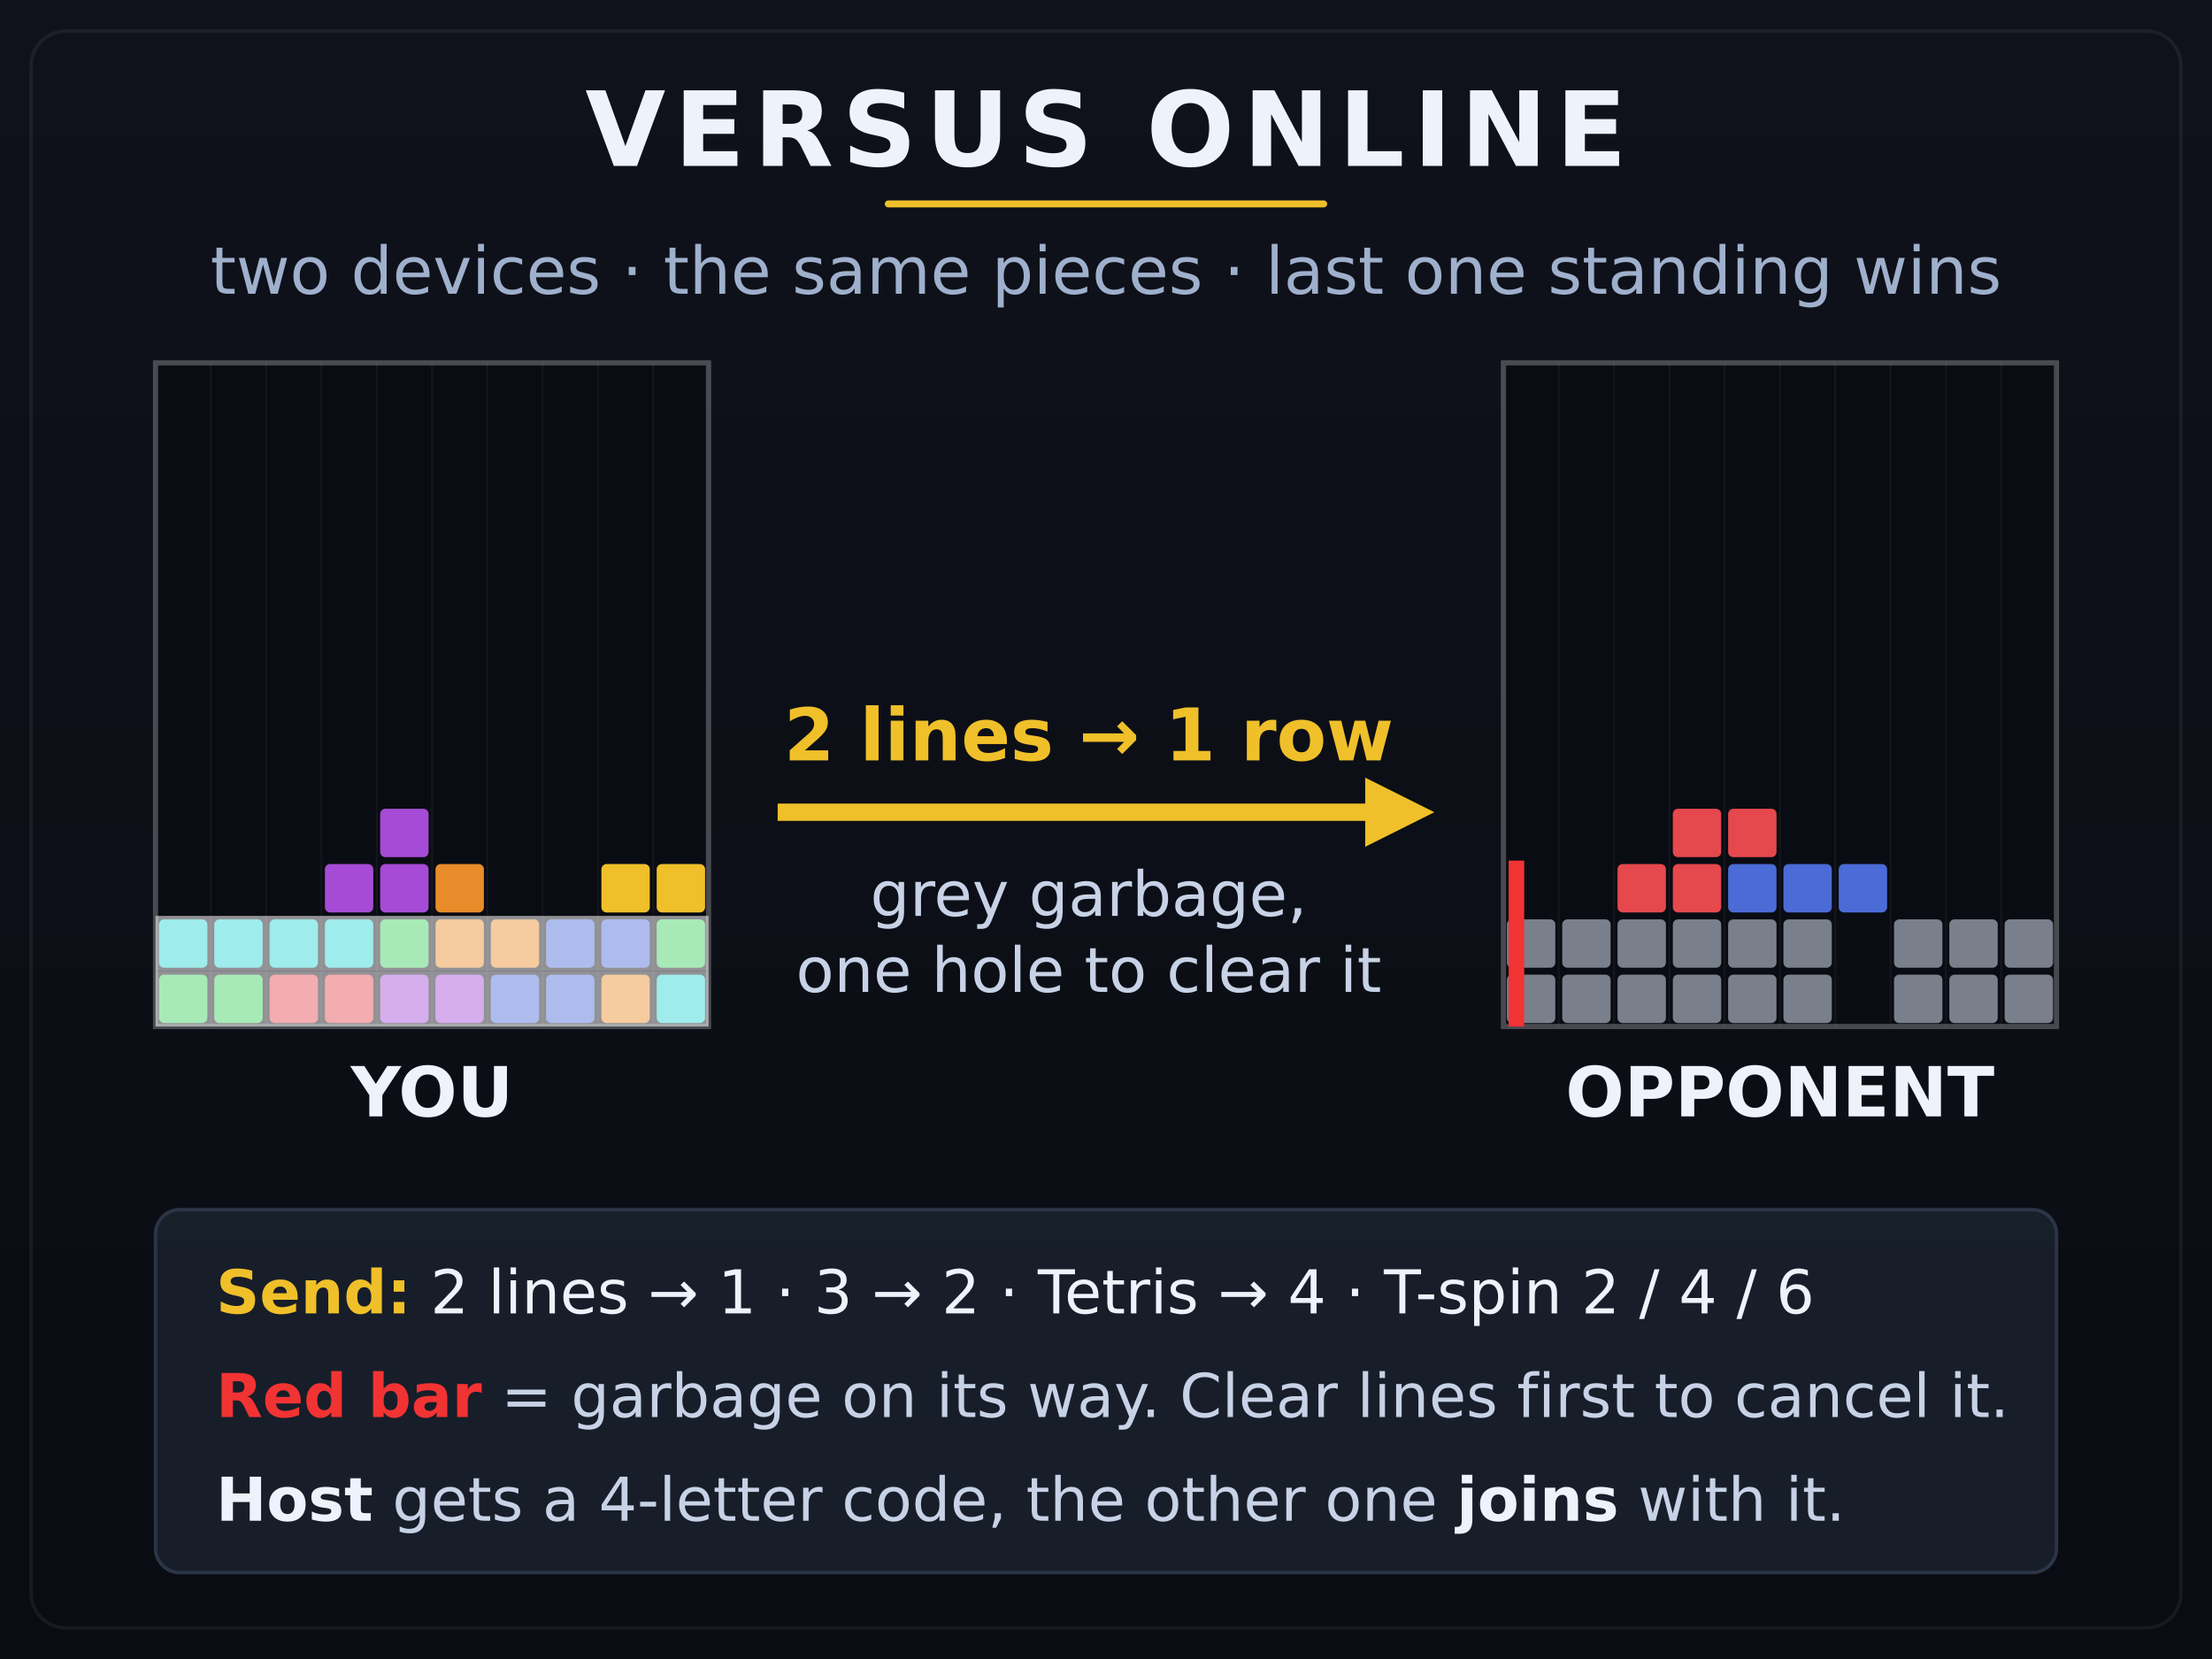
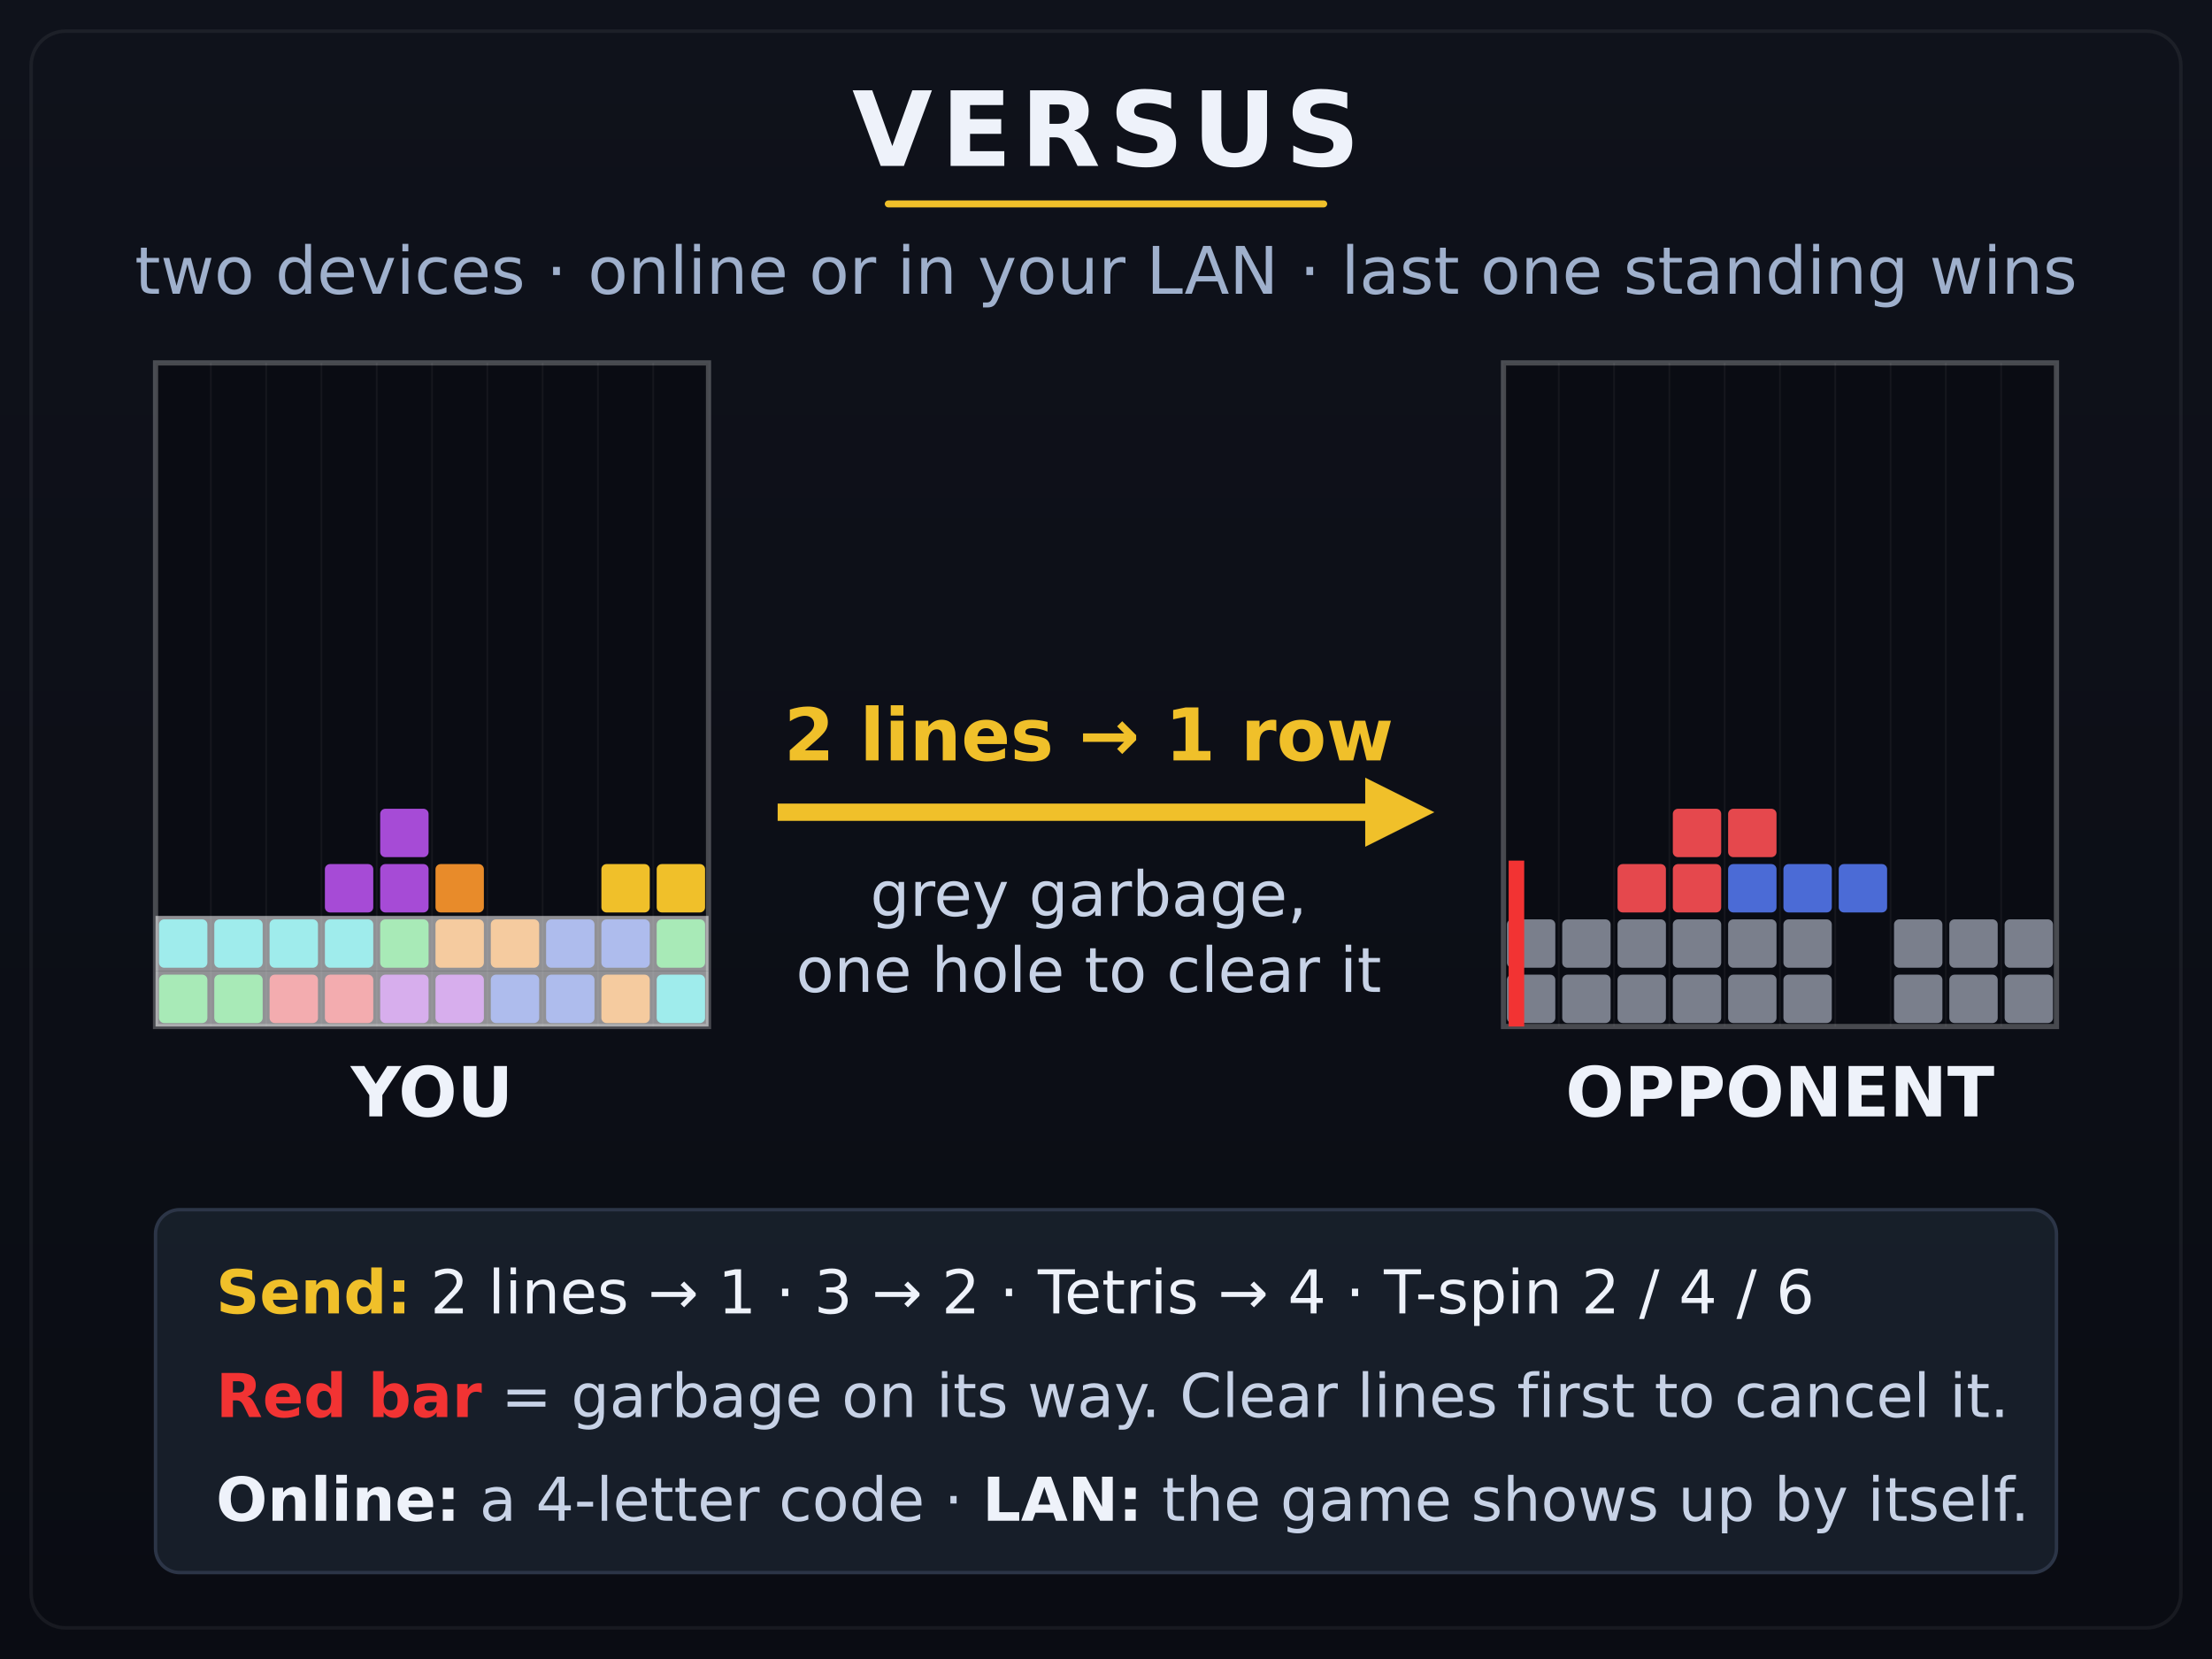
<svg xmlns="http://www.w3.org/2000/svg" width="1280" height="960" viewBox="0 0 1280 960" font-family="DejaVu Sans, 'Liberation Sans', sans-serif">
  <defs>
    <linearGradient id="bg" x1="0" y1="0" x2="0" y2="1">
      <stop offset="0" stop-color="#0f121b" />
      <stop offset="1" stop-color="#0a0c13" />
    </linearGradient>
    <marker id="ah" markerUnits="userSpaceOnUse" markerWidth="40" markerHeight="40" refX="10" refY="20" orient="auto">
      <path d="M0,0 L40,20 L0,40 z" fill="#f0c02a" />
    </marker>
  </defs>
  <rect width="1280" height="960" fill="url(#bg)" />
  <rect x="18" y="18" width="1244" height="924" rx="20" fill="none" stroke="#ffffff" stroke-opacity="0.06" stroke-width="2" />
-   <text x="640" y="96" text-anchor="middle" font-size="60" font-weight="700" fill="#eef2fa" letter-spacing="5">VERSUS ONLINE</text>
+   <text x="640" y="96" text-anchor="middle" font-size="60" font-weight="700" fill="#eef2fa" letter-spacing="5">VERSUS</text>
  <rect x="512" y="116" width="256" height="4" rx="2" fill="#f0c02a" />
-   <text x="640" y="170" text-anchor="middle" font-size="38" fill="#9fb0cc">two devices · the same pieces · last one standing wins</text>
+   <text x="640" y="170" text-anchor="middle" font-size="38" fill="#9fb0cc">two devices · online or in your LAN · last one standing wins</text>
  <rect x="90" y="210" width="320" height="384" fill="#0a0c13" stroke="#ffffff" stroke-opacity="0.25" stroke-width="3" />
  <line x1="122" y1="210" x2="122" y2="594" stroke="#ffffff" stroke-opacity="0.05" />
  <line x1="154" y1="210" x2="154" y2="594" stroke="#ffffff" stroke-opacity="0.05" />
  <line x1="186" y1="210" x2="186" y2="594" stroke="#ffffff" stroke-opacity="0.05" />
  <line x1="218" y1="210" x2="218" y2="594" stroke="#ffffff" stroke-opacity="0.05" />
  <line x1="250" y1="210" x2="250" y2="594" stroke="#ffffff" stroke-opacity="0.05" />
  <line x1="282" y1="210" x2="282" y2="594" stroke="#ffffff" stroke-opacity="0.05" />
  <line x1="314" y1="210" x2="314" y2="594" stroke="#ffffff" stroke-opacity="0.05" />
  <line x1="346" y1="210" x2="346" y2="594" stroke="#ffffff" stroke-opacity="0.05" />
  <line x1="378" y1="210" x2="378" y2="594" stroke="#ffffff" stroke-opacity="0.05" />
  <rect x="220" y="468" width="28" height="28" rx="3" fill="#a64bd6" />
  <rect x="188" y="500" width="28" height="28" rx="3" fill="#a64bd6" />
  <rect x="220" y="500" width="28" height="28" rx="3" fill="#a64bd6" />
  <rect x="252" y="500" width="28" height="28" rx="3" fill="#e88b2a" />
  <rect x="348" y="500" width="28" height="28" rx="3" fill="#f0c02a" />
  <rect x="380" y="500" width="28" height="28" rx="3" fill="#f0c02a" />
  <rect x="92" y="532" width="28" height="28" rx="3" fill="#2ad4d4" />
  <rect x="124" y="532" width="28" height="28" rx="3" fill="#2ad4d4" />
  <rect x="156" y="532" width="28" height="28" rx="3" fill="#2ad4d4" />
  <rect x="188" y="532" width="28" height="28" rx="3" fill="#2ad4d4" />
  <rect x="220" y="532" width="28" height="28" rx="3" fill="#3fd160" />
  <rect x="252" y="532" width="28" height="28" rx="3" fill="#e88b2a" />
  <rect x="284" y="532" width="28" height="28" rx="3" fill="#e88b2a" />
  <rect x="316" y="532" width="28" height="28" rx="3" fill="#4b6bd6" />
  <rect x="348" y="532" width="28" height="28" rx="3" fill="#4b6bd6" />
  <rect x="380" y="532" width="28" height="28" rx="3" fill="#3fd160" />
  <rect x="90" y="530" width="320" height="32" fill="#ffffff" fill-opacity="0.55" />
  <rect x="92" y="564" width="28" height="28" rx="3" fill="#3fd160" />
  <rect x="124" y="564" width="28" height="28" rx="3" fill="#3fd160" />
  <rect x="156" y="564" width="28" height="28" rx="3" fill="#e5484d" />
  <rect x="188" y="564" width="28" height="28" rx="3" fill="#e5484d" />
  <rect x="220" y="564" width="28" height="28" rx="3" fill="#a64bd6" />
  <rect x="252" y="564" width="28" height="28" rx="3" fill="#a64bd6" />
  <rect x="284" y="564" width="28" height="28" rx="3" fill="#4b6bd6" />
  <rect x="316" y="564" width="28" height="28" rx="3" fill="#4b6bd6" />
  <rect x="348" y="564" width="28" height="28" rx="3" fill="#e88b2a" />
  <rect x="380" y="564" width="28" height="28" rx="3" fill="#2ad4d4" />
  <rect x="90" y="562" width="320" height="32" fill="#ffffff" fill-opacity="0.55" />
  <text x="250.0" y="646" text-anchor="middle" font-size="40" font-weight="700" fill="#eef2fa">YOU</text>
  <path d="M 450 470 L 800 470" stroke="#f0c02a" stroke-width="10" fill="none" marker-end="url(#ah)" />
  <text x="630" y="440" text-anchor="middle" font-size="42" font-weight="700" fill="#f0c02a">2 lines → 1 row</text>
  <text x="630" y="530" text-anchor="middle" font-size="36" fill="#c7d2e6">grey garbage,</text>
  <text x="630" y="574" text-anchor="middle" font-size="36" fill="#c7d2e6">one hole to clear it</text>
  <rect x="870" y="210" width="320" height="384" fill="#0a0c13" stroke="#ffffff" stroke-opacity="0.25" stroke-width="3" />
  <line x1="902" y1="210" x2="902" y2="594" stroke="#ffffff" stroke-opacity="0.05" />
  <line x1="934" y1="210" x2="934" y2="594" stroke="#ffffff" stroke-opacity="0.05" />
  <line x1="966" y1="210" x2="966" y2="594" stroke="#ffffff" stroke-opacity="0.05" />
  <line x1="998" y1="210" x2="998" y2="594" stroke="#ffffff" stroke-opacity="0.05" />
  <line x1="1030" y1="210" x2="1030" y2="594" stroke="#ffffff" stroke-opacity="0.05" />
  <line x1="1062" y1="210" x2="1062" y2="594" stroke="#ffffff" stroke-opacity="0.05" />
  <line x1="1094" y1="210" x2="1094" y2="594" stroke="#ffffff" stroke-opacity="0.05" />
  <line x1="1126" y1="210" x2="1126" y2="594" stroke="#ffffff" stroke-opacity="0.05" />
  <line x1="1158" y1="210" x2="1158" y2="594" stroke="#ffffff" stroke-opacity="0.05" />
  <rect x="968" y="468" width="28" height="28" rx="3" fill="#e5484d" />
  <rect x="1000" y="468" width="28" height="28" rx="3" fill="#e5484d" />
  <rect x="936" y="500" width="28" height="28" rx="3" fill="#e5484d" />
  <rect x="968" y="500" width="28" height="28" rx="3" fill="#e5484d" />
  <rect x="1000" y="500" width="28" height="28" rx="3" fill="#4b6bd6" />
  <rect x="1032" y="500" width="28" height="28" rx="3" fill="#4b6bd6" />
  <rect x="1064" y="500" width="28" height="28" rx="3" fill="#4b6bd6" />
  <rect x="872" y="532" width="28" height="28" rx="3" fill="#7a7f8c" />
  <rect x="904" y="532" width="28" height="28" rx="3" fill="#7a7f8c" />
  <rect x="936" y="532" width="28" height="28" rx="3" fill="#7a7f8c" />
  <rect x="968" y="532" width="28" height="28" rx="3" fill="#7a7f8c" />
  <rect x="1000" y="532" width="28" height="28" rx="3" fill="#7a7f8c" />
  <rect x="1032" y="532" width="28" height="28" rx="3" fill="#7a7f8c" />
  <rect x="1096" y="532" width="28" height="28" rx="3" fill="#7a7f8c" />
  <rect x="1128" y="532" width="28" height="28" rx="3" fill="#7a7f8c" />
  <rect x="1160" y="532" width="28" height="28" rx="3" fill="#7a7f8c" />
  <rect x="872" y="564" width="28" height="28" rx="3" fill="#7a7f8c" />
  <rect x="904" y="564" width="28" height="28" rx="3" fill="#7a7f8c" />
  <rect x="936" y="564" width="28" height="28" rx="3" fill="#7a7f8c" />
  <rect x="968" y="564" width="28" height="28" rx="3" fill="#7a7f8c" />
  <rect x="1000" y="564" width="28" height="28" rx="3" fill="#7a7f8c" />
  <rect x="1032" y="564" width="28" height="28" rx="3" fill="#7a7f8c" />
  <rect x="1096" y="564" width="28" height="28" rx="3" fill="#7a7f8c" />
  <rect x="1128" y="564" width="28" height="28" rx="3" fill="#7a7f8c" />
  <rect x="1160" y="564" width="28" height="28" rx="3" fill="#7a7f8c" />
  <rect x="873" y="498" width="9" height="96" fill="#f23333" />
  <text x="1030.0" y="646" text-anchor="middle" font-size="40" font-weight="700" fill="#eef2fa">OPPONENT</text>
  <rect x="90" y="700" width="1100" height="210" rx="14" fill="#212a38" fill-opacity="0.6" stroke="#2c3547" stroke-width="2" />
  <text x="125" y="760" font-size="35" fill="#eef2fa">
    <tspan font-weight="700" fill="#f0c02a">Send:</tspan>  2 lines → 1   ·   3 → 2   ·   Tetris → 4   ·   T-spin 2 / 4 / 6</text>
  <text x="125" y="820" font-size="35" fill="#c7d2e6">
    <tspan font-weight="700" fill="#f23333">Red bar</tspan> = garbage on its way. Clear lines first to cancel it.</text>
  <text x="125" y="880" font-size="35" fill="#c7d2e6">
-     <tspan font-weight="700" fill="#eef2fa">Host</tspan> gets a 4-letter code, the other one <tspan font-weight="700" fill="#eef2fa">joins</tspan> with it.</text>
+     <tspan font-weight="700" fill="#eef2fa">Online:</tspan> a 4-letter code · <tspan font-weight="700" fill="#eef2fa">LAN:</tspan> the game shows up by itself.</text>
</svg>
